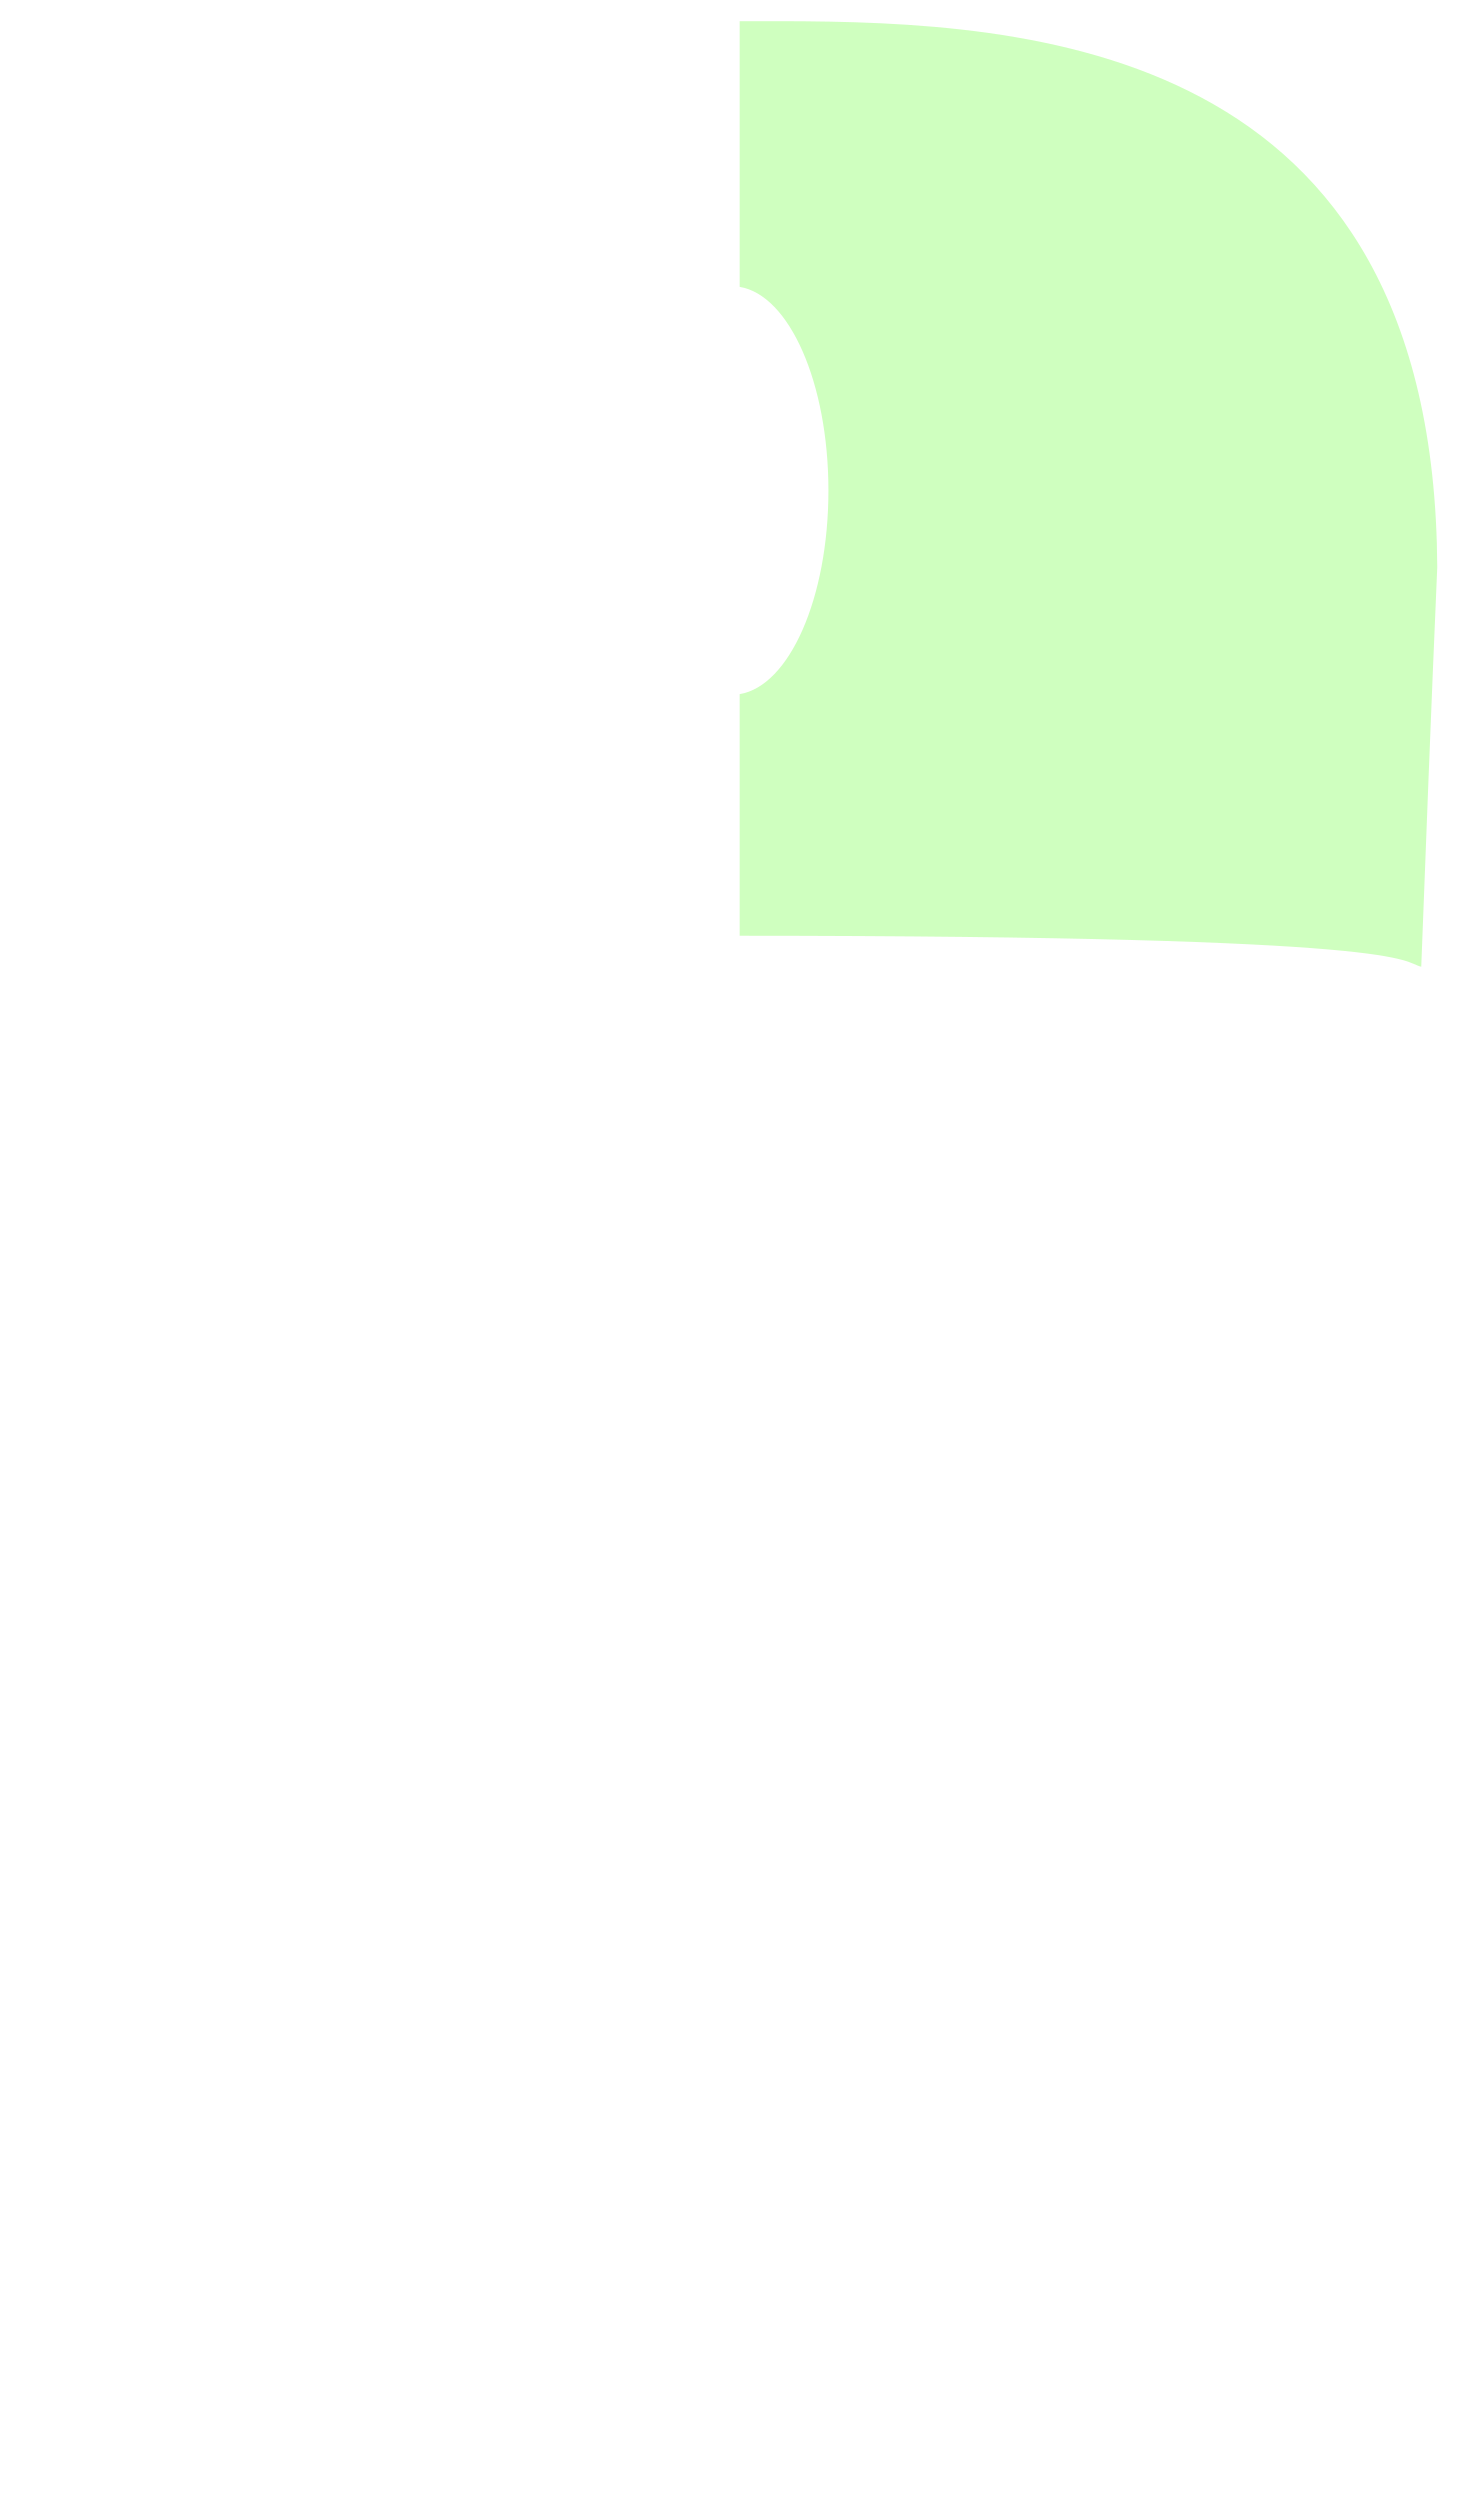
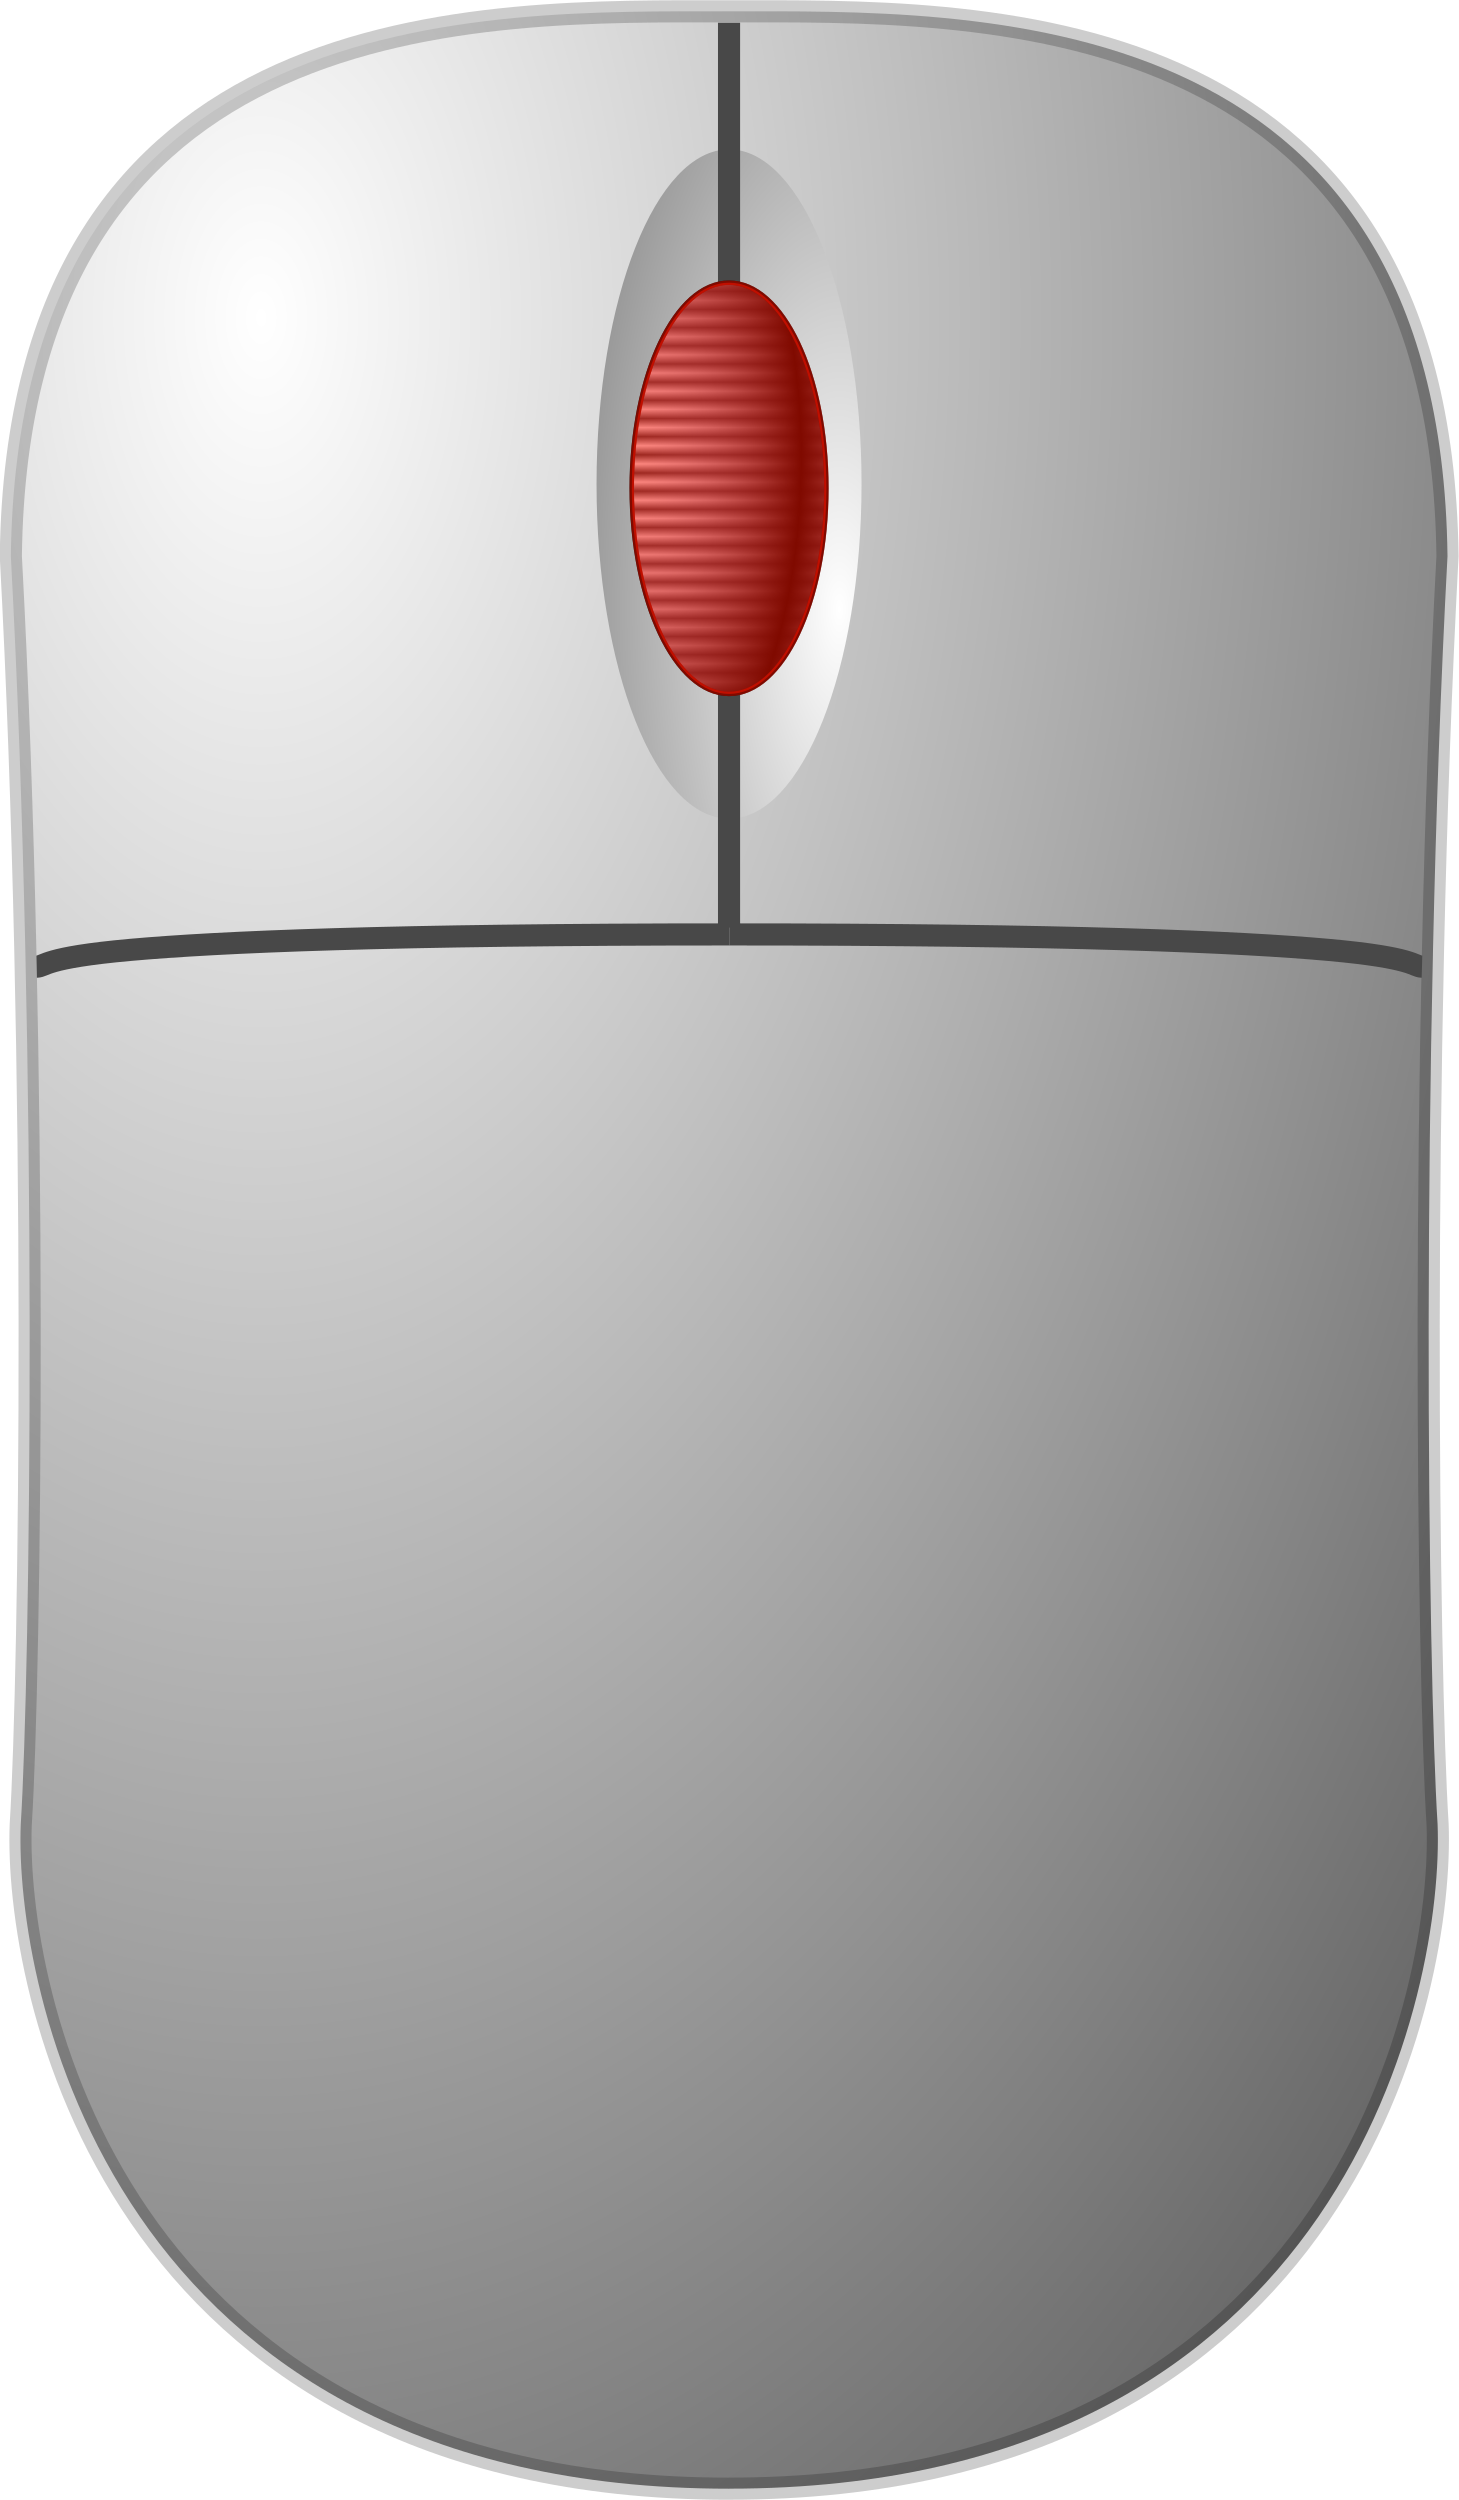
- <svg xmlns="http://www.w3.org/2000/svg" viewBox="0 0 35 60">
-   <path d="m33.358-.146c5.974.014 15.673.519 15.736 13.108-.145 3.342-.282 6.896-.384 9.586-.491-.117.001-.741-16.358-.744v-5.799c1.192-.196 2.13-2.308 2.13-4.887s-.938-4.691-2.13-4.887v-6.376c.323-0.0.655-.001 1.006 0z" fill="#40ff00" fill-opacity=".251" fill-rule="evenodd" transform="translate(-14.6 .6541)" />
+ <svg xmlns="http://www.w3.org/2000/svg" xmlns:xlink="http://www.w3.org/1999/xlink" viewBox="0 0 35 60" version="1.1" id="svg453">
+   <defs id="defs457">
+     <radialGradient id="c" cx="85.528" cy="170.14" r="252.08" gradientTransform="matrix(0.14849,0,0,0.25527,-6.4293,-35.807)" gradientUnits="userSpaceOnUse" spreadMethod="reflect" xlink:href="#b" />
+     <linearGradient id="b">
+       <stop stop-color="#fff" offset="0" id="stop3" />
+       <stop stop-color="#666" offset="1" id="stop5" />
+     </linearGradient>
+     <radialGradient id="a" cx="193.4" cy="181.62" r="68.141" gradientTransform="matrix(0.13524,0,0,0.34162,-6.0078,-47.415)" gradientUnits="userSpaceOnUse" spreadMethod="reflect" xlink:href="#b" />
+     <linearGradient id="d" x1="193.63" x2="193.63" y1="161.65" y2="162.42" gradientTransform="matrix(0.13405,0,0,0.2832,-6.2984,-36.608)" gradientUnits="userSpaceOnUse" spreadMethod="reflect">
+       <stop stop-color="#333" offset="0" id="stop9" />
+       <stop stop-color="#fff" offset="1" id="stop11" />
+     </linearGradient>
+     <radialGradient id="e" cx="158.03" cy="169.2" r="31.163" gradientTransform="matrix(0.13493,0,0,0.28136,-6.2984,-36.608)" gradientUnits="userSpaceOnUse" spreadMethod="reflect">
+       <stop stop-color="#b3b3eb" stop-opacity="0" offset="0" id="stop14" />
+       <stop offset="1" id="stop16" />
+     </radialGradient>
+   </defs>
+   <g id="g265" transform="translate(-9.3999999e-4,-4.4938326e-5)">
+     <path d="M 17.503,59.729 C 2.598,59.729 0.344,47.619 0.499,43.782 0.728,40.163 0.919,25.606 0.261,13.348 c 0.168,-13.396 11.35,-13.076 17.24,-13.076 5.89,0 17.072,-0.32 17.24,13.076 -0.658,12.258 -0.468,26.815 -0.238,30.433 0.154,3.837 -2.099,15.947 -17.004,15.947" fill="url(#c)" fill-rule="evenodd" stroke="#000000" stroke-linejoin="round" stroke-opacity="0.198" stroke-width="0.531" id="path19" style="fill:url(#c)" />
+     <ellipse cx="17.498" cy="11.617" rx="3.18" ry="8.032" fill="url(#a)" fill-rule="evenodd" id="ellipse21" style="fill:url(#a)" />
+     <g fill="none" stroke="#484848" id="g29">
+       <path d="m 17.505,22.426 c -8.161,0 -12.278,0.183 -14.374,0.371 -2.096,0.188 -2.039,0.399 -2.251,0.404" stroke-width="0.531" id="path23" />
+       <path d="m 17.504,22.426 c 8.161,0 12.278,0.183 14.374,0.371 2.096,0.188 2.039,0.399 2.251,0.404" stroke-width="0.531" id="path25" />
+       <path d="m 17.498,0.546 v 21.716" stroke-width="0.531" id="path27" />
+     </g>
+     <path d="m 19.833,11.719 a 2.335,4.934 0 1 1 -4.671,0 2.335,4.934 0 1 1 4.671,0 z" fill="url(#d)" fill-rule="evenodd" id="path31" style="fill:url(#d)" />
+     <path d="m 19.833,11.719 a 2.335,4.934 0 1 1 -4.671,0 2.335,4.934 0 1 1 4.671,0 z" fill="url(#e)" fill-rule="evenodd" stroke="#000000" stroke-width="0.107" id="path33" style="fill:url(#e)" />
+   </g>
+   <path d="m34.434 11.065a2.335 4.934 0 1 1 -4.671 0 2.335 4.934 0 1 1 4.671 0z" style="fill:#ff1400;fill-opacity:.502;fill-rule:evenodd;stroke:#ff1400;stroke-opacity:.502;stroke-width:.107" transform="translate(-14.6 .6541)" id="path451" />
</svg>
